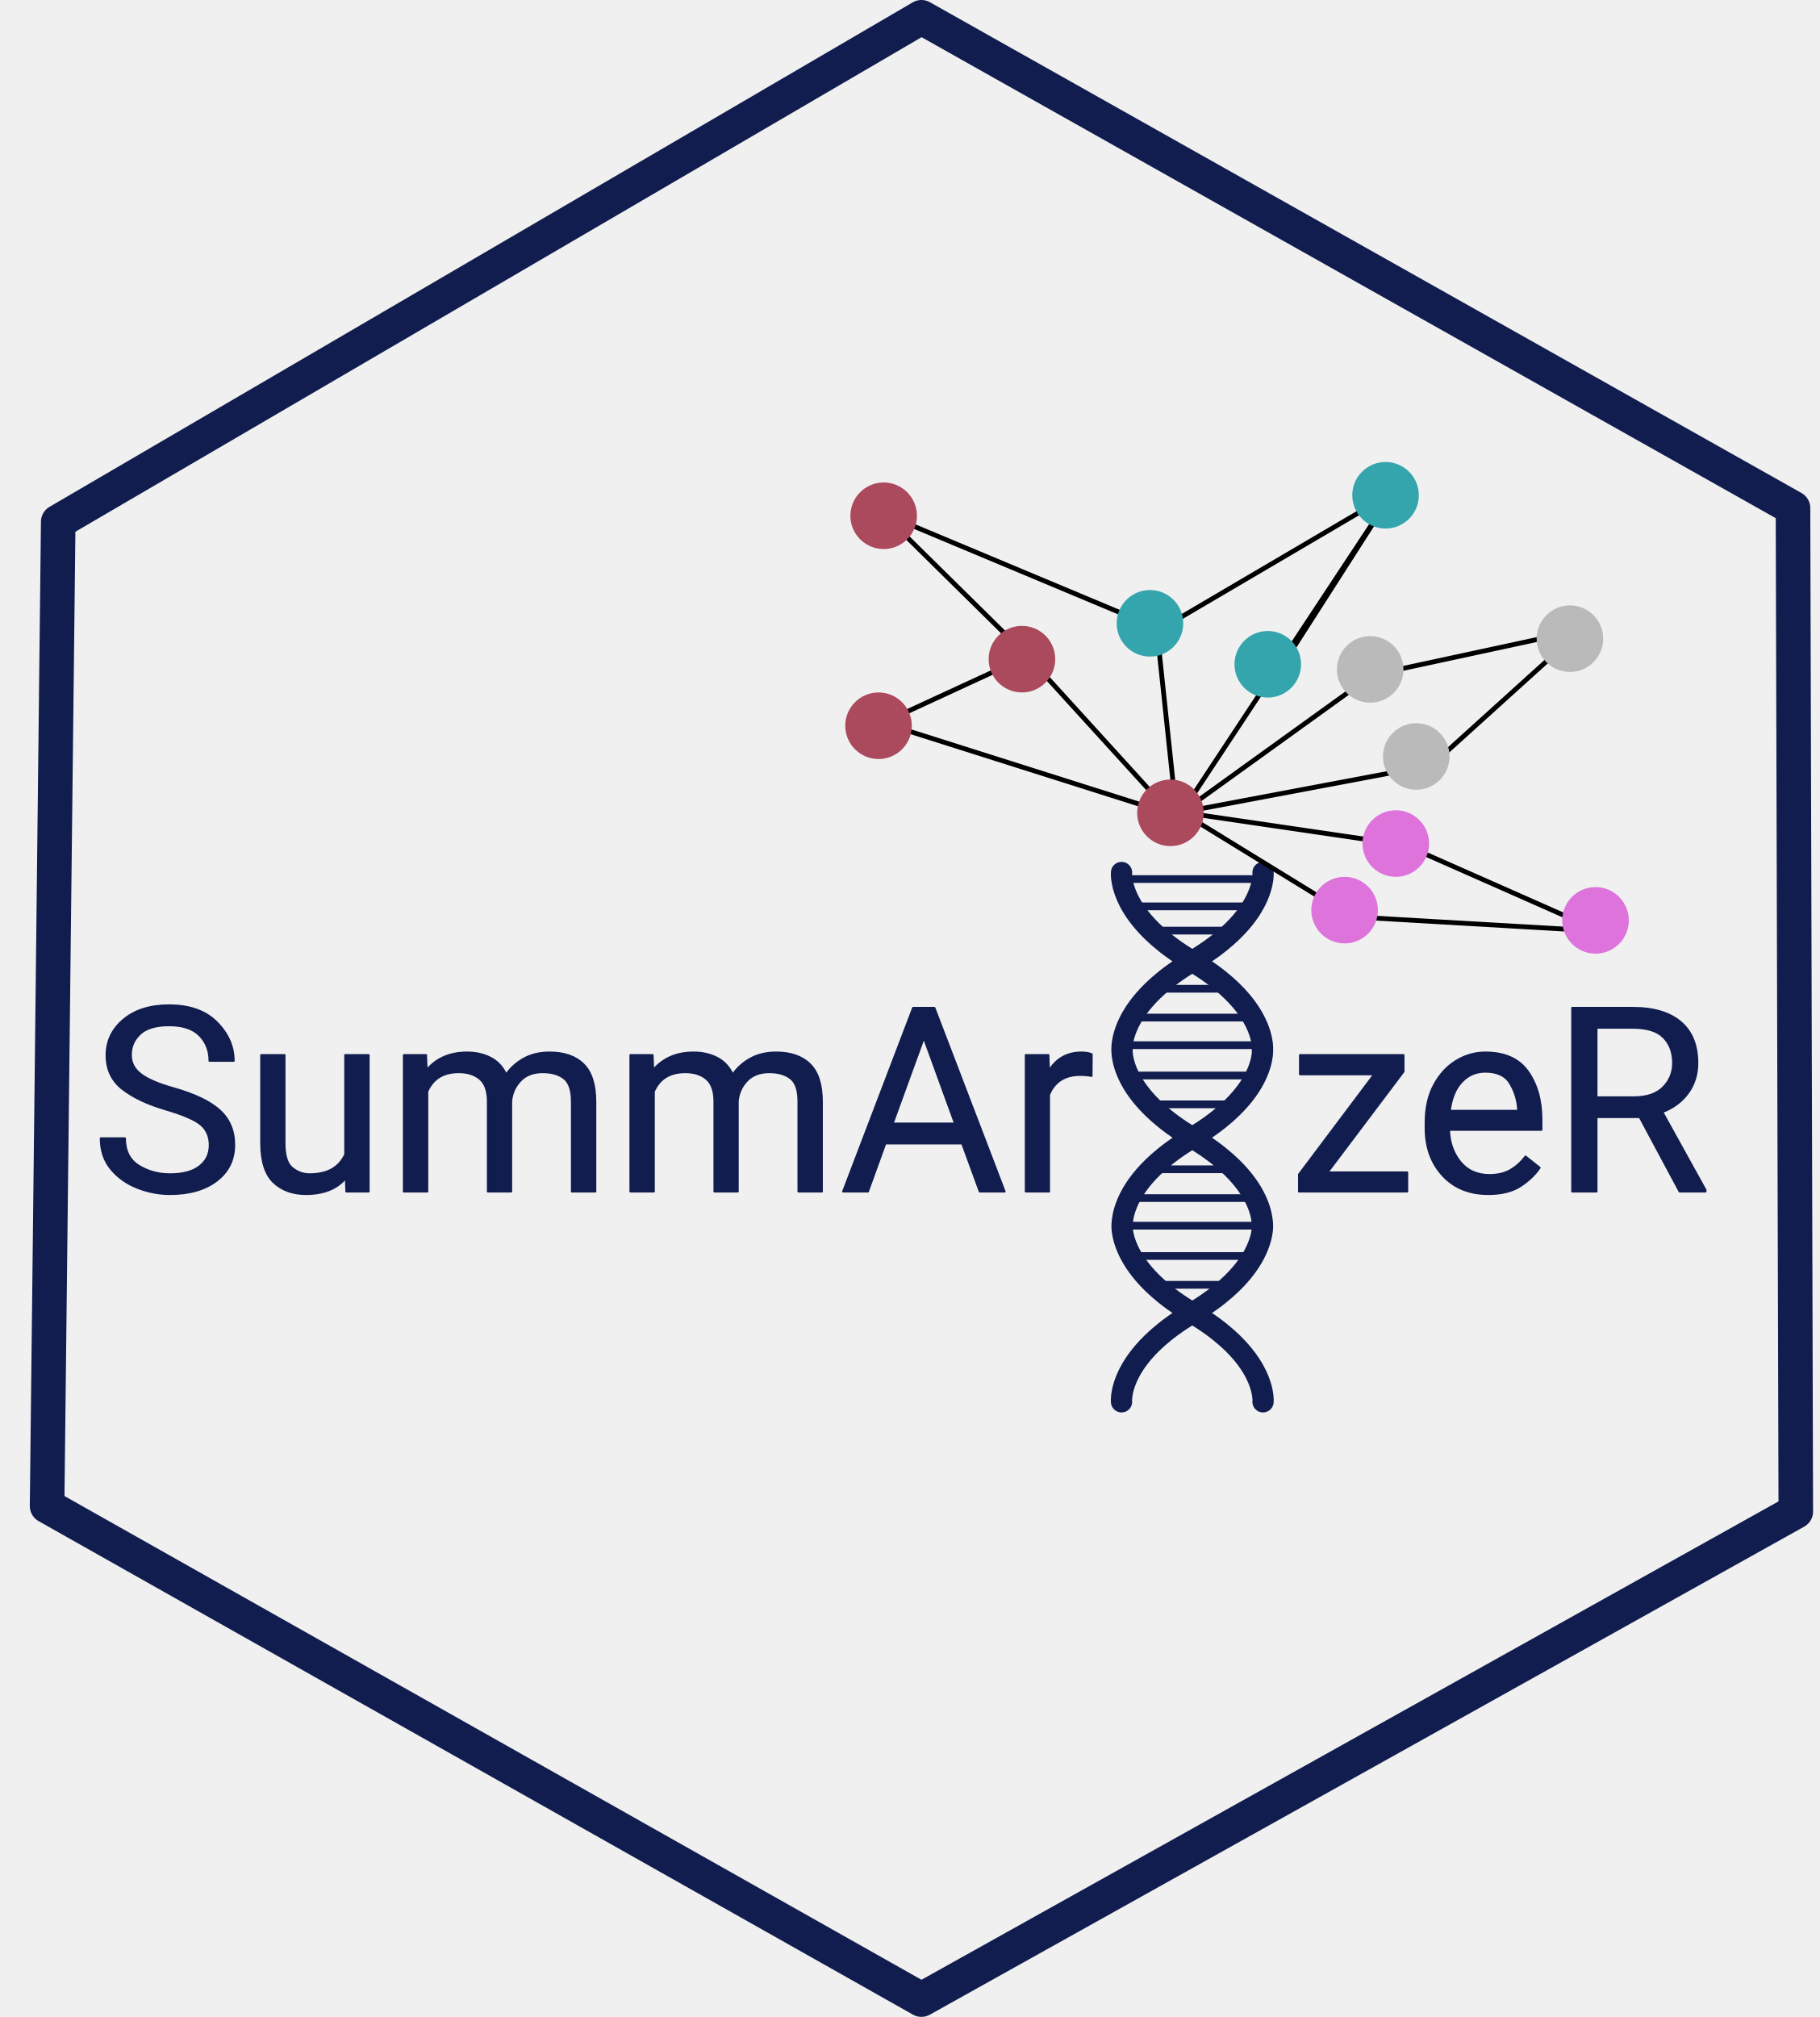
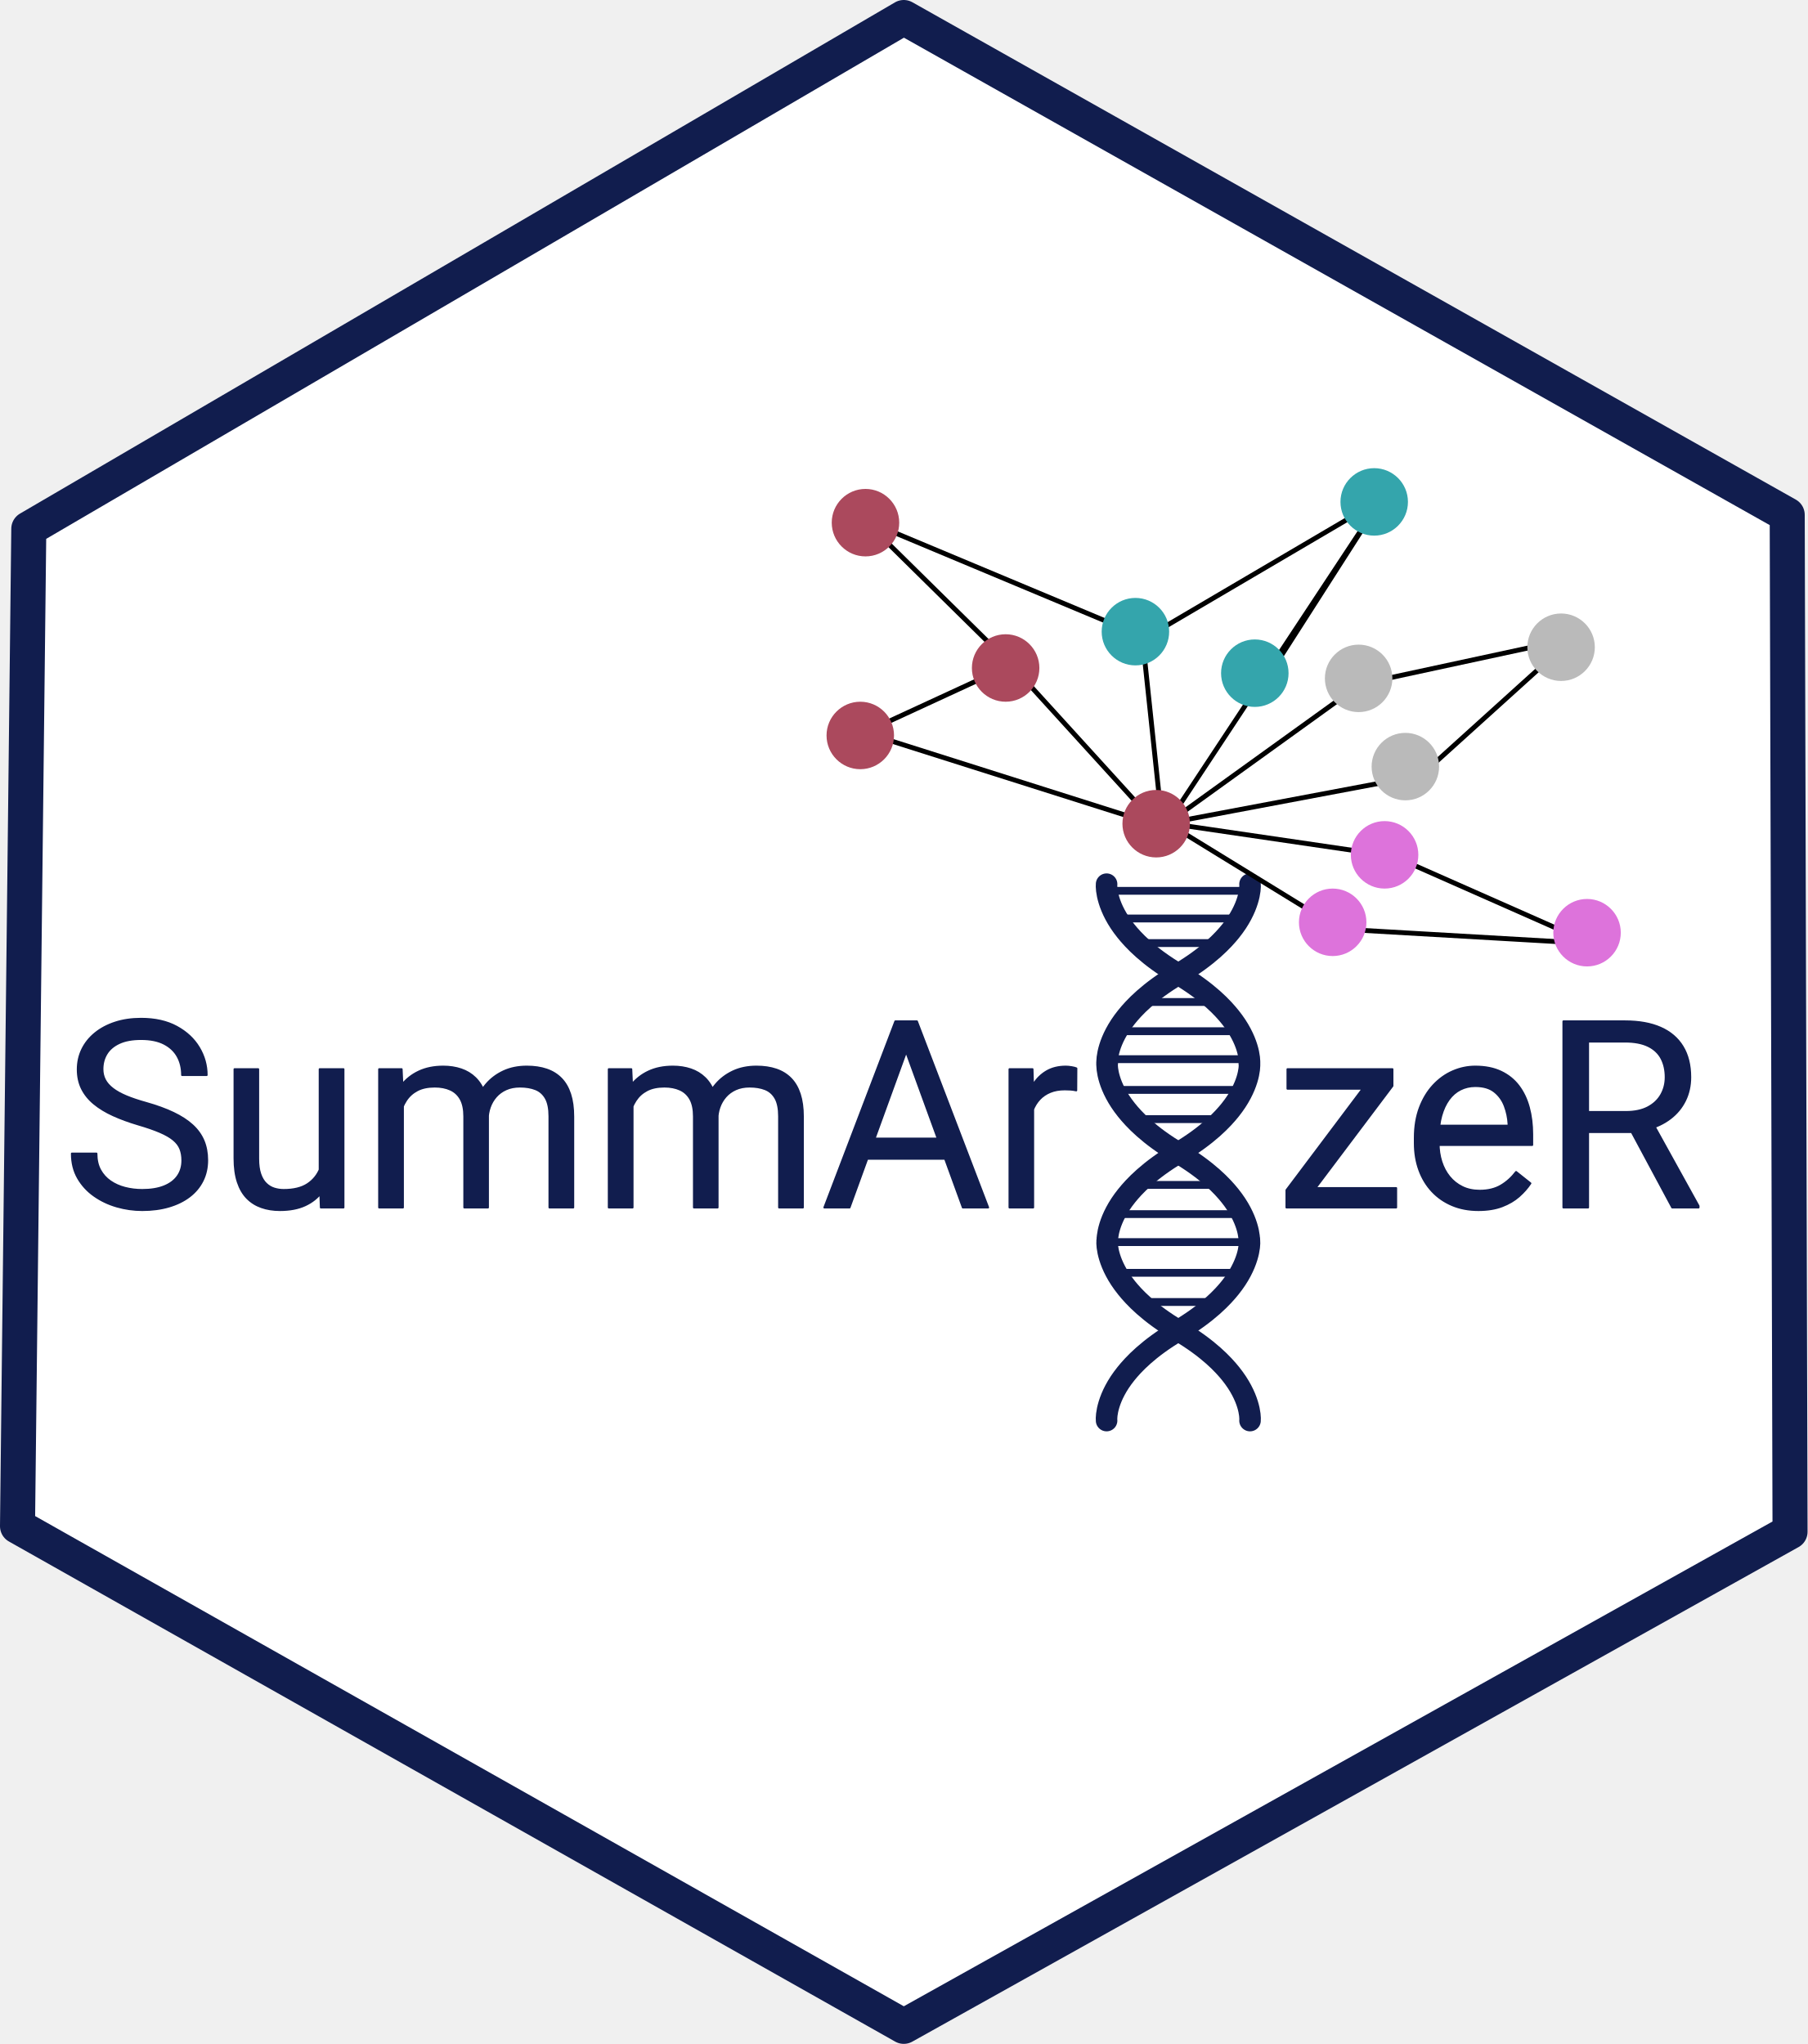
- <svg xmlns="http://www.w3.org/2000/svg" width="100%" height="100%" viewBox="0 0 951 1054" version="1.1" xml:space="preserve" style="fill-rule:evenodd;clip-rule:evenodd;stroke-linecap:round;stroke-linejoin:round;stroke-miterlimit:1.5;">
+ <svg xmlns="http://www.w3.org/2000/svg" width="100%" height="100%" viewBox="0 0 932 1054" version="1.1" xml:space="preserve" style="fill-rule:evenodd;clip-rule:evenodd;stroke-linecap:round;stroke-linejoin:round;stroke-miterlimit:1.5;">
+   <path d="M14.849,272.652l-5.821,514.354l456.934,257.893l456.935,-255.028l-1.456,-524.383l-455.479,-256.46l-451.113,263.624Z" style="fill:#fff;stroke:#111d4e;stroke-width:18.06px;" />
  <g>
    <g>
      <g>
        <g>
          <g>
            <g>
-               <path d="M586.112,732.522c-0.232,-2.259 0.349,-12.17 9.95,-24.12c3.703,-4.61 11.356,-13.027 26.988,-22.242" style="fill:none;stroke:#111d4e;stroke-width:11.11px;" />
-               <path d="M659.76,639.897c0.233,2.259 -0.349,12.17 -9.949,24.12c-3.704,4.61 -11.356,13.026 -26.988,22.242" style="fill:none;stroke:#111d4e;stroke-width:11.11px;" />
-               <path d="M586.41,548.263c-0.232,2.258 0.349,12.169 9.95,24.12c3.703,4.61 11.356,13.026 26.987,22.242" style="fill:none;stroke:#111d4e;stroke-width:11.11px;" />
-               <path d="M586.41,548.56c-0.232,-2.259 0.349,-12.17 9.95,-24.12c3.703,-4.61 11.356,-13.026 26.987,-22.242" style="fill:none;stroke:#111d4e;stroke-width:11.11px;" />
-               <path d="M660.058,455.935c0.233,2.259 -0.349,12.17 -9.949,24.12c-3.704,4.61 -11.356,13.026 -26.988,22.242" style="fill:none;stroke:#111d4e;stroke-width:11.11px;" />
-               <path d="M659.661,640.689c0.232,-2.258 -0.349,-12.169 -9.949,-24.12c-3.704,-4.61 -11.356,-13.026 -26.988,-22.242" style="fill:none;stroke:#111d4e;stroke-width:11.11px;" />
-               <path d="M660.058,732.522c0.233,-2.259 -0.349,-12.17 -9.949,-24.12c-3.704,-4.61 -11.356,-13.027 -26.988,-22.242" style="fill:none;stroke:#111d4e;stroke-width:11.11px;" />
-               <path d="M586.41,639.897c-0.232,2.259 0.349,12.17 9.95,24.12c3.703,4.61 11.356,13.026 26.987,22.242" style="fill:none;stroke:#111d4e;stroke-width:11.11px;" />
-               <path d="M659.76,548.263c0.233,2.258 -0.349,12.169 -9.949,24.12c-3.704,4.61 -11.356,13.026 -26.988,22.242" style="fill:none;stroke:#111d4e;stroke-width:11.11px;" />
-               <path d="M659.76,548.56c0.233,-2.259 -0.349,-12.17 -9.949,-24.12c-3.704,-4.61 -11.356,-13.026 -26.988,-22.242" style="fill:none;stroke:#111d4e;stroke-width:11.11px;" />
-               <path d="M586.112,455.935c-0.232,2.259 0.349,12.17 9.95,24.12c3.703,4.61 11.356,13.026 26.988,22.242" style="fill:none;stroke:#111d4e;stroke-width:11.11px;" />
-               <path d="M586.509,640.689c-0.232,-2.258 0.349,-12.169 9.95,-24.12c3.703,-4.61 11.356,-13.026 26.988,-22.242" style="fill:none;stroke:#111d4e;stroke-width:11.11px;" />
-               <path d="M585.23,459.36l71.486,-0" style="fill:none;stroke:#111d4e;stroke-width:4.04px;" />
-               <path d="M590.791,473.625l60.364,-0" style="fill:none;stroke:#111d4e;stroke-width:4.04px;" />
-               <path d="M598.734,486.305l43.683,-0" style="fill:none;stroke:#111d4e;stroke-width:4.04px;" />
-               <path d="M588.408,640.484l71.485,-0" style="fill:none;stroke:#111d4e;stroke-width:4.04px;" />
-               <path d="M593.968,656.334l60.365,-0" style="fill:none;stroke:#111d4e;stroke-width:4.04px;" />
-               <path d="M601.912,671.392l43.683,-0" style="fill:none;stroke:#111d4e;stroke-width:4.04px;" />
-               <path d="M592.379,626.063l60.365,-0" style="fill:none;stroke:#111d4e;stroke-width:4.04px;" />
-               <path d="M600.323,611.005l43.683,0" style="fill:none;stroke:#111d4e;stroke-width:4.04px;" />
-               <path d="M588.408,546.175l71.485,-0" style="fill:none;stroke:#111d4e;stroke-width:4.04px;" />
-               <path d="M593.968,562.025l60.365,-0" style="fill:none;stroke:#111d4e;stroke-width:4.04px;" />
-               <path d="M601.912,577.083l43.683,-0" style="fill:none;stroke:#111d4e;stroke-width:4.04px;" />
-               <path d="M592.379,531.754l60.365,0" style="fill:none;stroke:#111d4e;stroke-width:4.04px;" />
-               <path d="M600.323,516.696l43.683,0" style="fill:none;stroke:#111d4e;stroke-width:4.04px;" />
-               <path d="M537.274,343.114l-76.01,-74.94" style="fill:none;stroke:#000;stroke-width:2.5px;" />
-               <path d="M599.366,325.985l-138.102,-57.811" style="fill:none;stroke:#000;stroke-width:2.5px;" />
-               <path d="M727.834,257.469l-122.044,71.727l122.044,-71.727Z" style="fill:none;stroke:#000;stroke-width:2.5px;" />
-               <path d="M666.812,352.749l61.022,-95.28l-110.268,167.007l99.562,-71.727l109.197,-23.553l-78.151,70.657l-130.608,24.623l116.691,17.129l101.704,44.964l-129.539,-7.494l-88.856,-54.599" style="fill:none;stroke:#000;stroke-width:2.5px;" />
-               <path d="M464.475,376.301l69.587,-32.117" style="fill:none;stroke:#000;stroke-width:2.5px;" />
-               <path d="M612.213,425.547l-152.02,-48.175" style="fill:none;stroke:#000;stroke-width:2.5px;" />
-               <path d="M536.203,342.043l76.01,83.504" style="fill:none;stroke:#000;stroke-width:2.5px;" />
-               <path d="M604.719,330.267l9.635,90.998l-9.635,-90.998Z" style="fill:none;stroke:#000;stroke-width:2.5px;" />
-               <path d="M461.799,252.116c9.588,-0 17.396,7.808 17.396,17.396c0,9.589 -7.808,17.397 -17.396,17.397c-9.589,0 -17.397,-7.808 -17.397,-17.397c0,-9.588 7.808,-17.396 17.397,-17.396Z" style="fill:#ab495d;" />
-               <path d="M600.972,308.32c9.589,0 17.397,7.808 17.397,17.397c-0,9.589 -7.808,17.397 -17.397,17.397c-9.589,-0 -17.397,-7.808 -17.397,-17.397c0,-9.589 7.808,-17.397 17.397,-17.397Z" style="fill:#34a5ac;" />
-               <path d="M724.087,241.41c9.588,0 17.396,7.808 17.396,17.397c0,9.588 -7.808,17.396 -17.396,17.396c-9.589,0 -17.397,-7.808 -17.397,-17.396c0,-9.589 7.808,-17.397 17.397,-17.397Z" style="fill:#34a5ac;" />
-               <path d="M662.529,329.732c9.589,-0 17.397,7.808 17.397,17.396c-0,9.589 -7.808,17.397 -17.397,17.397c-9.588,-0 -17.396,-7.808 -17.396,-17.397c-0,-9.588 7.808,-17.396 17.396,-17.396Z" style="fill:#34a5ac;" />
-               <path d="M820.437,316.35c9.589,-0 17.397,7.808 17.397,17.396c0,9.589 -7.808,17.397 -17.397,17.397c-9.588,-0 -17.396,-7.808 -17.396,-17.397c-0,-9.588 7.808,-17.396 17.396,-17.396Z" style="fill:#bababa;" />
-               <path d="M716.057,332.408c9.589,-0 17.397,7.808 17.397,17.397c0,9.588 -7.808,17.396 -17.397,17.396c-9.588,0 -17.396,-7.808 -17.396,-17.396c-0,-9.589 7.808,-17.397 17.396,-17.397Z" style="fill:#bababa;" />
-               <path d="M740.145,377.907c9.589,-0 17.397,7.808 17.397,17.397c-0,9.588 -7.808,17.396 -17.397,17.396c-9.588,0 -17.396,-7.808 -17.396,-17.396c-0,-9.589 7.808,-17.397 17.396,-17.397Z" style="fill:#bababa;" />
-               <path d="M833.819,463.552c9.589,-0 17.397,7.808 17.397,17.397c0,9.588 -7.808,17.396 -17.397,17.396c-9.588,0 -17.396,-7.808 -17.396,-17.396c-0,-9.589 7.808,-17.397 17.396,-17.397Z" style="fill:#dd73db;" />
-               <path d="M702.675,458.199c9.589,0 17.397,7.808 17.397,17.397c0,9.588 -7.808,17.396 -17.397,17.396c-9.588,0 -17.396,-7.808 -17.396,-17.396c-0,-9.589 7.808,-17.397 17.396,-17.397Z" style="fill:#dd73db;" />
-               <path d="M729.44,423.406c9.588,-0 17.396,7.808 17.396,17.396c0,9.589 -7.808,17.397 -17.396,17.397c-9.589,0 -17.397,-7.808 -17.397,-17.397c-0,-9.588 7.808,-17.396 17.397,-17.396Z" style="fill:#dd73db;" />
-               <path d="M459.122,361.848c9.589,0 17.397,7.809 17.397,17.397c0,9.589 -7.808,17.397 -17.397,17.397c-9.588,-0 -17.396,-7.808 -17.396,-17.397c-0,-9.588 7.808,-17.397 17.396,-17.397Z" style="fill:#ab495d;" />
-               <path d="M534.062,327.055c9.588,0 17.396,7.808 17.396,17.397c0,9.588 -7.808,17.396 -17.396,17.396c-9.589,0 -17.397,-7.808 -17.397,-17.396c0,-9.589 7.808,-17.397 17.397,-17.397Z" style="fill:#ab495d;" />
-               <path d="M611.678,407.347c9.588,0 17.396,7.808 17.396,17.397c0,9.589 -7.808,17.397 -17.396,17.397c-9.589,-0 -17.397,-7.808 -17.397,-17.397c-0,-9.589 7.808,-17.397 17.397,-17.397Z" style="fill:#ab495d;" />
+               <path d="M570.531,732.522c-0.232,-2.259 0.349,-12.17 9.949,-24.12c3.704,-4.61 11.356,-13.027 26.988,-22.242" style="fill:none;stroke:#111d4e;stroke-width:11.11px;" />
+               <path d="M644.179,639.897c0.232,2.259 -0.349,12.17 -9.949,24.12c-3.704,4.61 -11.356,13.026 -26.988,22.242" style="fill:none;stroke:#111d4e;stroke-width:11.11px;" />
+               <path d="M570.829,548.263c-0.232,2.258 0.349,12.169 9.949,24.12c3.704,4.61 11.356,13.026 26.988,22.242" style="fill:none;stroke:#111d4e;stroke-width:11.11px;" />
+               <path d="M570.829,548.56c-0.232,-2.259 0.349,-12.17 9.949,-24.12c3.704,-4.61 11.356,-13.026 26.988,-22.242" style="fill:none;stroke:#111d4e;stroke-width:11.11px;" />
+               <path d="M644.477,455.935c0.232,2.259 -0.349,12.17 -9.949,24.12c-3.704,4.61 -11.356,13.026 -26.988,22.242" style="fill:none;stroke:#111d4e;stroke-width:11.11px;" />
+               <path d="M644.08,640.689c0.232,-2.258 -0.349,-12.169 -9.95,-24.12c-3.703,-4.61 -11.356,-13.026 -26.987,-22.242" style="fill:none;stroke:#111d4e;stroke-width:11.11px;" />
+               <path d="M644.477,732.522c0.232,-2.259 -0.349,-12.17 -9.949,-24.12c-3.704,-4.61 -11.356,-13.027 -26.988,-22.242" style="fill:none;stroke:#111d4e;stroke-width:11.11px;" />
+               <path d="M570.829,639.897c-0.232,2.259 0.349,12.17 9.949,24.12c3.704,4.61 11.356,13.026 26.988,22.242" style="fill:none;stroke:#111d4e;stroke-width:11.11px;" />
+               <path d="M644.179,548.263c0.232,2.258 -0.349,12.169 -9.949,24.12c-3.704,4.61 -11.356,13.026 -26.988,22.242" style="fill:none;stroke:#111d4e;stroke-width:11.11px;" />
+               <path d="M644.179,548.56c0.232,-2.259 -0.349,-12.17 -9.949,-24.12c-3.704,-4.61 -11.356,-13.026 -26.988,-22.242" style="fill:none;stroke:#111d4e;stroke-width:11.11px;" />
+               <path d="M570.531,455.935c-0.232,2.259 0.349,12.17 9.949,24.12c3.704,4.61 11.356,13.026 26.988,22.242" style="fill:none;stroke:#111d4e;stroke-width:11.11px;" />
+               <path d="M570.928,640.689c-0.232,-2.258 0.349,-12.169 9.95,-24.12c3.703,-4.61 11.356,-13.026 26.987,-22.242" style="fill:none;stroke:#111d4e;stroke-width:11.11px;" />
+               <path d="M569.649,459.36l71.485,-0" style="fill:none;stroke:#111d4e;stroke-width:4.04px;" />
+               <path d="M575.209,473.625l60.365,-0" style="fill:none;stroke:#111d4e;stroke-width:4.04px;" />
+               <path d="M583.153,486.305l43.683,-0" style="fill:none;stroke:#111d4e;stroke-width:4.04px;" />
+               <path d="M572.826,640.484l71.486,-0" style="fill:none;stroke:#111d4e;stroke-width:4.04px;" />
+               <path d="M578.387,656.334l60.364,-0" style="fill:none;stroke:#111d4e;stroke-width:4.04px;" />
+               <path d="M586.33,671.392l43.683,-0" style="fill:none;stroke:#111d4e;stroke-width:4.04px;" />
+               <path d="M576.798,626.063l60.365,-0" style="fill:none;stroke:#111d4e;stroke-width:4.04px;" />
+               <path d="M584.742,611.005l43.683,0" style="fill:none;stroke:#111d4e;stroke-width:4.04px;" />
+               <path d="M572.826,546.175l71.486,-0" style="fill:none;stroke:#111d4e;stroke-width:4.04px;" />
+               <path d="M578.387,562.025l60.364,-0" style="fill:none;stroke:#111d4e;stroke-width:4.04px;" />
+               <path d="M586.33,577.083l43.683,-0" style="fill:none;stroke:#111d4e;stroke-width:4.04px;" />
+               <path d="M576.798,531.754l60.365,0" style="fill:none;stroke:#111d4e;stroke-width:4.04px;" />
+               <path d="M584.742,516.696l43.683,0" style="fill:none;stroke:#111d4e;stroke-width:4.04px;" />
+               <path d="M521.692,343.114l-76.01,-74.94" style="fill:none;stroke:#000;stroke-width:2.5px;" />
+               <path d="M583.785,325.985l-138.103,-57.811" style="fill:none;stroke:#000;stroke-width:2.5px;" />
+               <path d="M712.252,257.469l-122.044,71.727l122.044,-71.727Z" style="fill:none;stroke:#000;stroke-width:2.5px;" />
+               <path d="M651.23,352.749l61.022,-95.28l-110.268,167.007l99.563,-71.727l109.197,-23.553l-78.151,70.657l-130.609,24.623l116.692,17.129l101.703,44.964l-129.538,-7.494l-88.857,-54.599" style="fill:none;stroke:#000;stroke-width:2.5px;" />
+               <path d="M448.894,376.301l69.587,-32.117" style="fill:none;stroke:#000;stroke-width:2.5px;" />
+               <path d="M596.632,425.547l-152.02,-48.175" style="fill:none;stroke:#000;stroke-width:2.5px;" />
+               <path d="M520.622,342.043l76.01,83.504" style="fill:none;stroke:#000;stroke-width:2.5px;" />
+               <path d="M589.138,330.267l9.635,90.998l-9.635,-90.998Z" style="fill:none;stroke:#000;stroke-width:2.5px;" />
+               <path d="M446.218,252.116c9.588,-0 17.396,7.808 17.396,17.396c0,9.589 -7.808,17.397 -17.396,17.397c-9.589,0 -17.397,-7.808 -17.397,-17.397c-0,-9.588 7.808,-17.396 17.397,-17.396Z" style="fill:#ab495d;" />
+               <path d="M585.391,308.32c9.588,0 17.396,7.808 17.396,17.397c0,9.589 -7.808,17.397 -17.396,17.397c-9.589,-0 -17.397,-7.808 -17.397,-17.397c0,-9.589 7.808,-17.397 17.397,-17.397Z" style="fill:#34a5ac;" />
+               <path d="M708.505,241.41c9.589,0 17.397,7.808 17.397,17.397c0,9.588 -7.808,17.396 -17.397,17.396c-9.588,0 -17.396,-7.808 -17.396,-17.396c-0,-9.589 7.808,-17.397 17.396,-17.397Z" style="fill:#34a5ac;" />
+               <path d="M646.948,329.732c9.589,-0 17.397,7.808 17.397,17.396c-0,9.589 -7.808,17.397 -17.397,17.397c-9.589,-0 -17.397,-7.808 -17.397,-17.397c0,-9.588 7.808,-17.396 17.397,-17.396Z" style="fill:#34a5ac;" />
+               <path d="M804.856,316.35c9.589,-0 17.397,7.808 17.397,17.396c-0,9.589 -7.808,17.397 -17.397,17.397c-9.589,-0 -17.397,-7.808 -17.397,-17.397c0,-9.588 7.808,-17.396 17.397,-17.396Z" style="fill:#bababa;" />
+               <path d="M700.476,332.408c9.589,-0 17.397,7.808 17.397,17.397c-0,9.588 -7.808,17.396 -17.397,17.396c-9.588,0 -17.396,-7.808 -17.396,-17.396c-0,-9.589 7.808,-17.397 17.396,-17.397Z" style="fill:#bababa;" />
+               <path d="M724.564,377.907c9.588,-0 17.397,7.808 17.397,17.397c-0,9.588 -7.809,17.396 -17.397,17.396c-9.589,0 -17.397,-7.808 -17.397,-17.396c0,-9.589 7.808,-17.397 17.397,-17.397Z" style="fill:#bababa;" />
+               <path d="M818.238,463.552c9.589,-0 17.397,7.808 17.397,17.397c-0,9.588 -7.808,17.396 -17.397,17.396c-9.588,0 -17.397,-7.808 -17.397,-17.396c0,-9.589 7.809,-17.397 17.397,-17.397Z" style="fill:#dd73db;" />
+               <path d="M687.094,458.199c9.589,0 17.397,7.808 17.397,17.397c-0,9.588 -7.808,17.396 -17.397,17.396c-9.588,0 -17.396,-7.808 -17.396,-17.396c-0,-9.589 7.808,-17.397 17.396,-17.397Z" style="fill:#dd73db;" />
+               <path d="M713.858,423.406c9.589,-0 17.397,7.808 17.397,17.396c-0,9.589 -7.808,17.397 -17.397,17.397c-9.588,0 -17.396,-7.808 -17.396,-17.397c-0,-9.588 7.808,-17.396 17.396,-17.396Z" style="fill:#dd73db;" />
+               <path d="M443.541,361.848c9.589,0 17.397,7.809 17.397,17.397c-0,9.589 -7.808,17.397 -17.397,17.397c-9.588,-0 -17.397,-7.808 -17.397,-17.397c0,-9.588 7.809,-17.397 17.397,-17.397Z" style="fill:#ab495d;" />
+               <path d="M518.481,327.055c9.588,0 17.396,7.808 17.396,17.397c0,9.588 -7.808,17.396 -17.396,17.396c-9.589,0 -17.397,-7.808 -17.397,-17.396c-0,-9.589 7.808,-17.397 17.397,-17.397Z" style="fill:#ab495d;" />
+               <path d="M596.096,407.347c9.589,0 17.397,7.808 17.397,17.397c-0,9.589 -7.808,17.397 -17.397,17.397c-9.588,-0 -17.396,-7.808 -17.396,-17.397c-0,-9.589 7.808,-17.397 17.396,-17.397Z" style="fill:#ab495d;" />
            </g>
          </g>
        </g>
      </g>
    </g>
  </g>
-   <g transform="matrix(135.009,0,0,135.009,893.684,622.652)" />
-   <text x="47.306px" y="622.652px" style="font-family:'Roboto-Regular', 'Roboto';font-size:135.009px;fill:#111d4e;stroke:#111d4e;stroke-width:1px;stroke-linecap:butt;stroke-miterlimit:2;">SummAr   z<tspan x="738.898px " y="622.652px ">e</tspan>R</text>
-   <rect x="0" y="148.711" width="950.029" height="756.951" style="fill:none;" />
-   <path d="M30.43,272.652l-5.821,514.354l456.934,257.893l456.935,-255.028l-1.455,-524.383l-455.48,-256.46l-451.113,263.624Z" style="fill:none;stroke:#111d4e;stroke-width:18.06px;" />
+   <path d="M94.021,598.392c-0,-2.241 -0.341,-4.23 -1.022,-5.966c-0.681,-1.736 -1.868,-3.307 -3.56,-4.713c-1.692,-1.407 -4.021,-2.747 -6.987,-4.021c-2.967,-1.275 -6.714,-2.571 -11.24,-3.89c-4.747,-1.406 -9.032,-2.977 -12.855,-4.713c-3.824,-1.736 -7.098,-3.725 -9.823,-5.966c-2.724,-2.242 -4.812,-4.813 -6.262,-7.713c-1.45,-2.901 -2.176,-6.219 -2.176,-9.955c0,-3.735 0.769,-7.185 2.308,-10.349c1.538,-3.165 3.746,-5.922 6.625,-8.274c2.878,-2.351 6.317,-4.186 10.317,-5.504c3.999,-1.319 8.46,-1.978 13.382,-1.978c7.208,0 13.327,1.374 18.359,4.12c5.032,2.747 8.867,6.329 11.504,10.746c2.637,4.417 3.955,9.13 3.955,14.14l-12.657,0c0,-3.604 -0.769,-6.801 -2.307,-9.592c-1.538,-2.79 -3.868,-4.988 -6.988,-6.592c-3.12,-1.604 -7.076,-2.406 -11.866,-2.406c-4.527,-0 -8.262,0.681 -11.207,2.044c-2.944,1.362 -5.131,3.208 -6.559,5.537c-1.428,2.329 -2.143,4.988 -2.143,7.977c0,2.021 0.429,3.856 1.286,5.504c0.857,1.648 2.197,3.175 4.021,4.582c1.824,1.406 4.153,2.703 6.988,3.889c2.835,1.187 6.23,2.329 10.185,3.428c5.45,1.538 10.152,3.252 14.107,5.142c3.956,1.89 7.219,4.01 9.79,6.362c2.571,2.351 4.483,5.01 5.735,7.976c1.253,2.967 1.879,6.318 1.879,10.053c-0,3.912 -0.791,7.45 -2.373,10.614c-1.582,3.164 -3.846,5.867 -6.79,8.108c-2.945,2.242 -6.472,3.967 -10.581,5.175c-4.109,1.209 -8.691,1.813 -13.745,1.813c-4.438,0 -8.8,-0.615 -13.085,-1.846c-4.285,-1.23 -8.175,-3.076 -11.669,-5.537c-3.493,-2.461 -6.284,-5.505 -8.372,-9.13c-2.087,-3.626 -3.131,-7.834 -3.131,-12.625l12.657,0c0,3.297 0.637,6.12 1.912,8.471c1.274,2.352 3.021,4.296 5.241,5.835c2.219,1.538 4.746,2.669 7.581,3.395c2.834,0.725 5.79,1.087 8.866,1.087c4.439,0 8.197,-0.615 11.273,-1.845c3.076,-1.231 5.417,-2.989 7.021,-5.274c1.604,-2.286 2.406,-4.988 2.406,-8.109Z" style="fill:#111d4e;fill-rule:nonzero;stroke:#111d4e;stroke-width:1px;stroke-linecap:butt;stroke-miterlimit:2;" />
+   <path d="M164.822,606.171l-0,-54.847l12.261,-0l0,71.328l-11.668,-0l-0.593,-16.481Zm2.307,-15.03l5.076,-0.132c-0,4.746 -0.494,9.13 -1.483,13.151c-0.989,4.022 -2.582,7.505 -4.78,10.449c-2.197,2.945 -5.076,5.241 -8.636,6.889c-3.559,1.648 -7.888,2.472 -12.986,2.472c-3.472,0 -6.647,-0.505 -9.526,-1.516c-2.879,-1.011 -5.351,-2.571 -7.416,-4.681c-2.066,-2.109 -3.659,-4.856 -4.78,-8.24c-1.12,-3.384 -1.681,-7.449 -1.681,-12.196l0,-46.013l12.196,-0l-0,46.145c-0,3.209 0.363,5.856 1.088,7.944c0.725,2.088 1.714,3.736 2.966,4.944c1.253,1.209 2.659,2.055 4.219,2.538c1.56,0.484 3.175,0.725 4.846,0.725c5.185,0 9.295,-0.999 12.327,-2.999c3.032,-2 5.219,-4.703 6.559,-8.109c1.341,-3.406 2.011,-7.196 2.011,-11.371Z" style="fill:#111d4e;fill-rule:nonzero;stroke:#111d4e;stroke-width:1px;stroke-linecap:butt;stroke-miterlimit:2;" />
+   <path d="M207.737,565.497l0,57.155l-12.261,-0l-0,-71.328l11.602,-0l0.659,14.173Zm-2.505,18.788l-5.669,-0.198c0.044,-4.878 0.681,-9.394 1.911,-13.547c1.231,-4.153 3.055,-7.768 5.472,-10.844c2.417,-3.077 5.428,-5.461 9.031,-7.153c3.604,-1.692 7.779,-2.538 12.526,-2.538c3.34,0 6.416,0.473 9.229,1.418c2.813,0.944 5.252,2.428 7.317,4.449c2.066,2.022 3.67,4.615 4.813,7.779c1.142,3.164 1.714,6.988 1.714,11.471l-0,47.53l-12.196,-0l-0,-46.937c-0,-3.736 -0.626,-6.724 -1.879,-8.966c-1.252,-2.241 -3.021,-3.878 -5.307,-4.911c-2.285,-1.033 -4.966,-1.549 -8.042,-1.549c-3.604,0 -6.614,0.637 -9.032,1.912c-2.417,1.274 -4.35,3.032 -5.801,5.274c-1.45,2.241 -2.494,4.801 -3.131,7.68c-0.637,2.878 -0.956,5.922 -0.956,9.13Zm46.212,-6.724l-8.175,2.505c0.044,-3.912 0.692,-7.669 1.945,-11.273c1.253,-3.604 3.076,-6.812 5.472,-9.625c2.395,-2.812 5.35,-5.043 8.866,-6.691c3.516,-1.648 7.537,-2.472 12.064,-2.472c3.823,0 7.218,0.506 10.185,1.516c2.966,1.011 5.472,2.56 7.515,4.648c2.044,2.087 3.593,4.757 4.648,8.01c1.054,3.252 1.582,7.119 1.582,11.602l-0,46.871l-12.262,-0l0,-47.003c0,-3.999 -0.626,-7.109 -1.879,-9.328c-1.252,-2.219 -3.01,-3.78 -5.273,-4.68c-2.264,-0.901 -4.956,-1.352 -8.076,-1.352c-2.681,0 -5.054,0.462 -7.119,1.384c-2.066,0.923 -3.802,2.187 -5.208,3.791c-1.407,1.604 -2.472,3.439 -3.198,5.505c-0.725,2.065 -1.087,4.263 -1.087,6.592Z" style="fill:#111d4e;fill-rule:nonzero;stroke:#111d4e;stroke-width:1px;stroke-linecap:butt;stroke-miterlimit:2;" />
+   <path d="M326.134,565.497l-0,57.155l-12.262,-0l0,-71.328l11.603,-0l0.659,14.173Zm-2.505,18.788l-5.67,-0.198c0.044,-4.878 0.682,-9.394 1.912,-13.547c1.231,-4.153 3.055,-7.768 5.472,-10.844c2.417,-3.077 5.427,-5.461 9.031,-7.153c3.604,-1.692 7.779,-2.538 12.525,-2.538c3.34,0 6.417,0.473 9.23,1.418c2.812,0.944 5.251,2.428 7.317,4.449c2.065,2.022 3.67,4.615 4.812,7.779c1.143,3.164 1.714,6.988 1.714,11.471l0,47.53l-12.195,-0l-0,-46.937c-0,-3.736 -0.627,-6.724 -1.879,-8.966c-1.253,-2.241 -3.022,-3.878 -5.307,-4.911c-2.285,-1.033 -4.966,-1.549 -8.043,-1.549c-3.603,0 -6.614,0.637 -9.031,1.912c-2.417,1.274 -4.351,3.032 -5.801,5.274c-1.45,2.241 -2.494,4.801 -3.131,7.68c-0.638,2.878 -0.956,5.922 -0.956,9.13Zm46.211,-6.724l-8.174,2.505c0.044,-3.912 0.692,-7.669 1.945,-11.273c1.252,-3.604 3.076,-6.812 5.471,-9.625c2.395,-2.812 5.351,-5.043 8.867,-6.691c3.516,-1.648 7.537,-2.472 12.064,-2.472c3.823,0 7.218,0.506 10.185,1.516c2.966,1.011 5.471,2.56 7.515,4.648c2.043,2.087 3.593,4.757 4.647,8.01c1.055,3.252 1.582,7.119 1.582,11.602l0,46.871l-12.261,-0l-0,-47.003c-0,-3.999 -0.626,-7.109 -1.879,-9.328c-1.252,-2.219 -3.01,-3.78 -5.274,-4.68c-2.263,-0.901 -4.955,-1.352 -8.075,-1.352c-2.681,0 -5.054,0.462 -7.12,1.384c-2.065,0.923 -3.801,2.187 -5.208,3.791c-1.406,1.604 -2.472,3.439 -3.197,5.505c-0.725,2.065 -1.088,4.263 -1.088,6.592Z" style="fill:#111d4e;fill-rule:nonzero;stroke:#111d4e;stroke-width:1px;stroke-linecap:butt;stroke-miterlimit:2;" />
+   <path d="M469.779,535.173l-31.775,87.479l-12.987,-0l36.587,-95.983l8.373,-0l-0.198,8.504Zm26.632,87.479l-31.84,-87.479l-0.198,-8.504l8.372,-0l36.719,95.983l-13.053,-0Zm-1.648,-35.532l0,10.415l-53.924,0l-0,-10.415l53.924,-0Z" style="fill:#111d4e;fill-rule:nonzero;stroke:#111d4e;stroke-width:1px;stroke-linecap:butt;stroke-miterlimit:2;" />
+   <path d="M532.669,562.53l-0,60.122l-12.196,-0l0,-71.328l11.866,-0l0.33,11.206Zm22.282,-11.602l-0.066,11.339c-1.011,-0.22 -1.967,-0.363 -2.868,-0.429c-0.901,-0.066 -1.923,-0.099 -3.065,-0.099c-2.813,0 -5.296,0.44 -7.45,1.319c-2.153,0.879 -3.977,2.109 -5.471,3.691c-1.494,1.583 -2.67,3.461 -3.527,5.637c-0.857,2.175 -1.417,4.559 -1.681,7.152l-3.428,1.978c-0,-4.307 0.428,-8.35 1.285,-12.13c0.857,-3.779 2.187,-7.13 3.989,-10.053c1.802,-2.922 4.098,-5.208 6.889,-6.856c2.79,-1.648 6.119,-2.472 9.987,-2.472c0.879,0 1.89,0.099 3.032,0.297c1.143,0.198 1.934,0.406 2.374,0.626Z" style="fill:#111d4e;fill-rule:nonzero;stroke:#111d4e;stroke-width:1px;stroke-linecap:butt;stroke-miterlimit:2;" />
+   <path d="M719.823,612.631l-0,10.021l-51.881,-0l-0,-10.021l51.881,0Zm-1.912,-52.672l-47.201,62.693l-7.449,-0l0,-8.966l46.871,-62.362l7.779,-0l-0,8.635Zm-5.406,-8.635l0,10.086l-48.717,-0l0,-10.086l48.717,-0Z" style="fill:#111d4e;fill-rule:nonzero;stroke:#111d4e;stroke-width:1px;stroke-linecap:butt;stroke-miterlimit:2;" />
+   <path d="M762.211,623.97c-4.967,0 -9.46,-0.846 -13.481,-2.538c-4.022,-1.692 -7.472,-4.076 -10.35,-7.152c-2.879,-3.077 -5.087,-6.725 -6.626,-10.944c-1.538,-4.219 -2.307,-8.833 -2.307,-13.843l0,-2.769c0,-5.801 0.857,-10.976 2.571,-15.525c1.714,-4.548 4.043,-8.405 6.988,-11.569c2.944,-3.164 6.285,-5.56 10.02,-7.186c3.736,-1.626 7.603,-2.439 11.603,-2.439c5.098,0 9.503,0.879 13.217,2.637c3.714,1.758 6.757,4.208 9.13,7.35c2.373,3.143 4.131,6.834 5.274,11.075c1.143,4.241 1.714,8.867 1.714,13.877l-0,5.472l-53.265,-0l-0,-9.955l41.069,0l0,-0.923c-0.175,-3.164 -0.824,-6.24 -1.944,-9.229c-1.121,-2.988 -2.89,-5.449 -5.307,-7.383c-2.417,-1.934 -5.713,-2.901 -9.888,-2.901c-2.769,0 -5.318,0.583 -7.647,1.747c-2.33,1.165 -4.329,2.89 -5.999,5.175c-1.67,2.286 -2.967,5.076 -3.89,8.372c-0.923,3.297 -1.384,7.098 -1.384,11.405l-0,2.769c-0,3.384 0.472,6.559 1.417,9.526c0.945,2.966 2.329,5.57 4.153,7.811c1.824,2.242 4.043,4 6.658,5.274c2.615,1.275 5.593,1.912 8.933,1.912c4.307,-0 7.955,-0.879 10.943,-2.637c2.988,-1.758 5.603,-4.109 7.845,-7.054l7.383,5.867c-1.538,2.33 -3.494,4.549 -5.867,6.659c-2.373,2.109 -5.285,3.823 -8.735,5.141c-3.45,1.319 -7.526,1.978 -12.228,1.978Z" style="fill:#111d4e;fill-rule:nonzero;stroke:#111d4e;stroke-width:1px;stroke-linecap:butt;stroke-miterlimit:2;" />
+   <path d="M806.049,526.669l31.775,-0c7.207,-0 13.305,1.098 18.293,3.296c4.988,2.197 8.79,5.438 11.405,9.723c2.615,4.285 3.922,9.548 3.922,15.789c0,4.395 -0.89,8.405 -2.67,12.031c-1.78,3.625 -4.329,6.702 -7.647,9.229c-3.318,2.527 -7.284,4.406 -11.899,5.636l-3.56,1.384l-29.862,0l-0.132,-10.349l22.545,-0c4.571,-0 8.372,-0.802 11.405,-2.407c3.032,-1.604 5.318,-3.768 6.856,-6.493c1.538,-2.725 2.307,-5.735 2.307,-9.031c0,-3.692 -0.725,-6.922 -2.175,-9.691c-1.451,-2.769 -3.725,-4.911 -6.823,-6.427c-3.099,-1.516 -7.087,-2.275 -11.965,-2.275l-19.052,0l0,85.568l-12.723,-0l0,-95.983Zm56.1,95.983l-23.336,-43.509l13.25,-0.066l23.666,42.784l0,0.791l-13.58,-0Z" style="fill:#111d4e;fill-rule:nonzero;stroke:#111d4e;stroke-width:1px;stroke-linecap:butt;stroke-miterlimit:2;" />
+   <rect x="-15.581" y="148.711" width="950.029" height="756.951" style="fill:none;" />
</svg>
